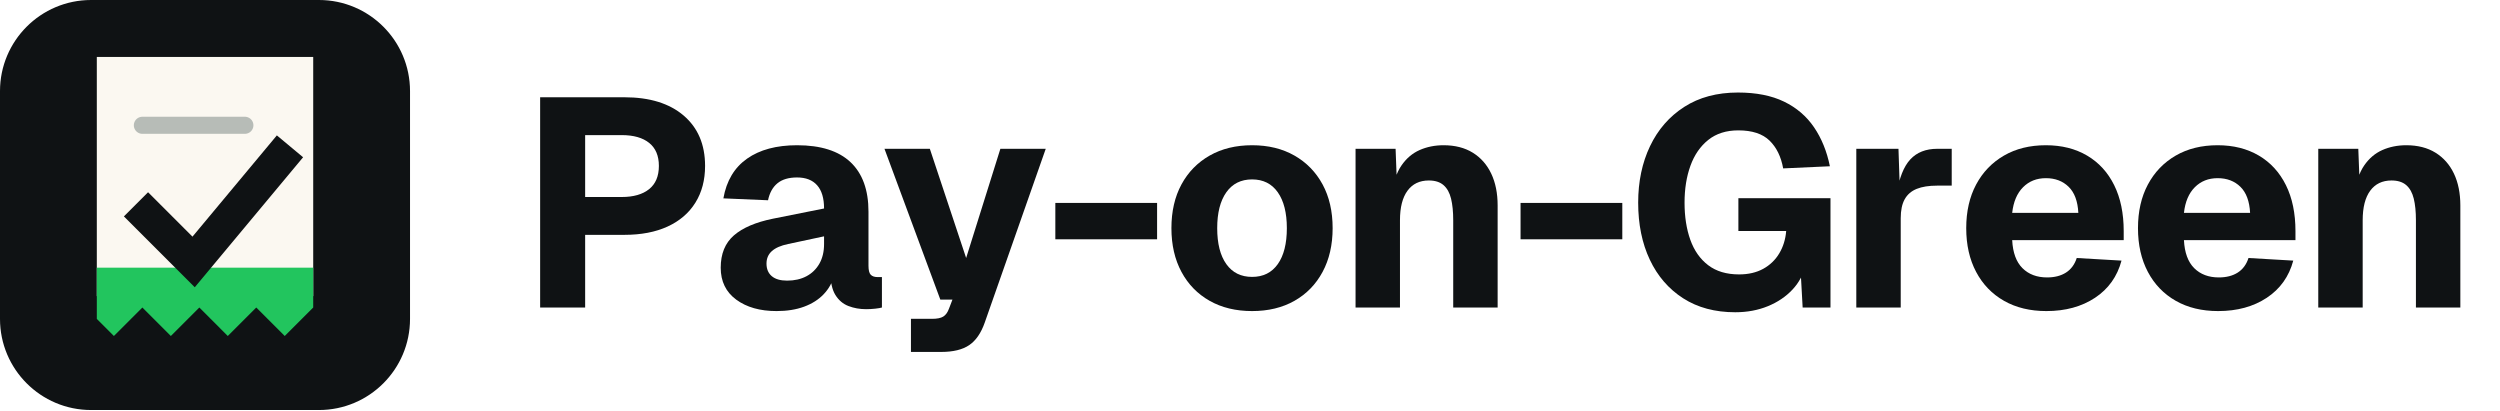
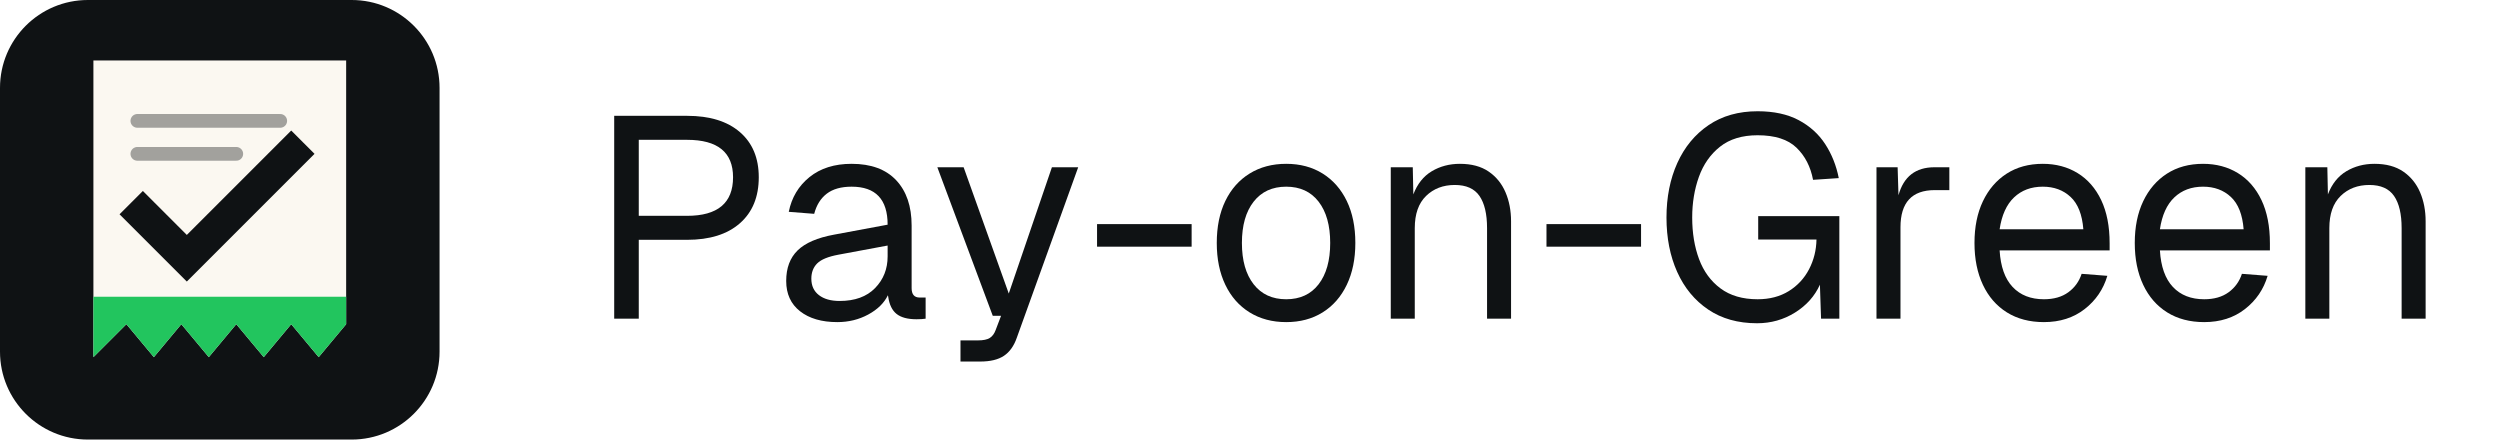
- <svg xmlns="http://www.w3.org/2000/svg" width="439" height="72" viewBox="0 0 439 72">
-   <g transform="translate(0 0) scale(1)">
-     <rect width="72" height="72" rx="16" fill="#0F1214" />
-     <path d="M17 10H55V52H17Z" fill="#FBF8F1" />
-     <path d="M17 47H55V54L50 59L45 54L40 59L35 54L30 59L25 54L20 59L17 56Z" fill="#22C55E" />
-     <path d="M25 22H43" stroke="#B7BCB7" stroke-width="3" stroke-linecap="round" />
-     <path d="M26 38L34 46L49 28" fill="none" stroke="#0F1214" stroke-width="6" stroke-linecap="square" stroke-linejoin="miter" />
-   </g>
-   <g fill="#0F1214" transform="translate(91 54) scale(0.052 -0.052)">
-     <path d="M74.001 0V710H358.4Q486.399 710 558.699 648.2Q630.999 586.4 630.999 478.201Q630.999 406.601 598.299 354.101Q565.599 301.601 504.499 273.501Q443.399 245.401 358.4 245.401H225.998V0ZM225.998 373.199H349.4Q409.001 373.199 442.001 399.7Q475.001 426.2 475.001 478.201Q475.001 529.401 442.301 555.802Q409.601 582.202 349.4 582.202H225.998Z" transform="translate(0.00)" />
-     <path d="M225.4 -12Q141.6 -12 89.2 26.6Q36.8 65.2 36.8 134.4Q36.8 204.8 81.3 243.5Q125.8 282.2 213.4 300L385.801 334.4Q385.801 386.4 362.4 412.801Q339 439.201 294.599 439.201Q252.199 439.201 228.298 419.501Q204.398 399.801 196.598 362.2L45.8 368.6Q61.4 457.4 125.8 502.7Q190.2 548 294.599 548Q414.598 548 475.198 490.8Q535.798 433.6 535.798 323.6V141.199Q535.798 118.399 543.498 110.599Q551.198 102.799 566.198 102.799H581.198V0Q574.198 -2.2 558.598 -3.9Q542.999 -5.6 527.599 -5.6Q495.799 -5.6 468.199 5Q440.599 15.6 423.999 42.5Q407.4 69.4 407.4 118.4L419.8 108Q410.4 72.2 384.6 45Q358.8 17.8 318.5 2.9Q278.2 -12 225.4 -12ZM260.999 90.799Q298.399 90.799 326.3 105.599Q354.2 120.399 370 148.1Q385.801 175.8 385.801 214.4V240.401L264.198 214.4Q227.598 206.8 209.498 190.5Q191.398 174.2 191.398 148.4Q191.398 120.999 209.198 105.899Q226.998 90.799 260.999 90.799Z" transform="translate(647.00)" />
-     <path d="M110.2 -150V-38.202H181.399Q206.999 -38.202 219.299 -30.602Q231.599 -23.001 238.599 -4.001L250.4 26.799H209.4L20.8 536H173.998L296.599 167.197L412.2 536H565.398L359.398 -50.801Q340.798 -104 306.898 -127Q272.998 -150 212.198 -150Z" transform="translate(1216.00)" />
-     <path d="M36.8 230.401V353.199H380.4V230.401Z" transform="translate(1777.00)" />
-     <path d="M309.199 -12Q227.199 -12 165.9 22.6Q104.6 57.2 70.7 120.3Q36.8 183.4 36.8 268Q36.8 353 70.7 415.6Q104.6 478.2 165.9 513.1Q227.199 548 309.199 548Q391.199 548 452.298 513.1Q513.398 478.2 547.298 415.6Q581.198 353 581.198 268Q581.198 183.4 547.298 120.3Q513.398 57.2 452.298 22.6Q391.199 -12 309.199 -12ZM309.199 103.399Q365.4 103.399 396 146.599Q426.601 189.799 426.601 268Q426.601 345.6 396 389.101Q365.4 432.601 309.199 432.601Q252.998 432.601 222.198 389.101Q191.398 345.6 191.398 268Q191.398 189.799 222.198 146.599Q252.998 103.399 309.199 103.399Z" transform="translate(2169.00)" />
-     <path d="M65.601 0V536H200.798L206.798 378.801L188.398 383.601Q195.999 443.8 220.699 479.7Q245.399 515.6 282.099 531.8Q318.798 548 362.798 548Q420.798 548 461.498 522.8Q502.198 497.6 523.798 452.1Q545.398 406.6 545.398 344.6V0H395.401V294.801Q395.401 337.801 388.101 367.701Q380.801 397.601 362.7 413.302Q344.6 429.002 313 429.002Q266.399 429.002 240.998 394.401Q215.598 359.801 215.598 294.801V0Z" transform="translate(2762.00)" />
-     <path d="M36.8 230.401V353.199H380.4V230.401Z" transform="translate(3348.00)" />
-     <path d="M369.8 -16Q267.4 -16 194 31.1Q120.6 78.2 81.3 161.4Q42 244.6 42 354Q42 461 82.1 545.0Q122.2 629 197.6 677.5Q273 726 378.999 726Q471.199 726 534.499 695.3Q597.799 664.6 635.899 608.6Q673.998 552.6 689.398 477.001L531.601 469.801Q521.001 529.201 485.601 563.701Q450.2 598.202 380.199 598.202Q318.999 598.202 278.698 566.001Q238.398 533.801 218.498 478.801Q198.597 423.8 198.597 354Q198.597 283.2 218.098 228.599Q237.598 173.999 278.398 142.898Q319.199 111.798 382.599 111.798Q430 111.798 464.3 130.699Q498.601 149.599 518.501 182.9Q538.401 216.2 541.801 258.401H380.399V369.2H691.398V0H597.4L589 152L606.999 144Q596.799 96.6 563.099 60.6Q529.399 24.6 479.499 4.3Q429.599 -16 369.8 -16Z" transform="translate(3740.00)" />
-     <path d="M65.601 0V536H207.998L213.198 380.401L201.598 382.801Q214.598 464 247.798 500Q280.998 536 339.398 536H387.798V411.602H338.598Q296.798 411.602 269.698 400.701Q242.598 389.801 229.098 365.801Q215.598 341.801 215.598 301.401V0Z" transform="translate(4453.00)" />
-     <path d="M307.399 -12Q225.199 -12 164.4 22.6Q103.6 57.2 70.2 120.3Q36.8 183.4 36.8 268Q36.8 352.6 70.2 415.2Q103.6 477.8 164 512.9Q224.399 548 305.799 548Q385.599 548 444.898 513.1Q504.198 478.2 536.398 413.2Q568.598 348.2 568.598 258V227.6H191.998Q195.198 164.2 226.698 132.899Q258.198 101.599 309.799 101.599Q348 101.599 373.7 117.999Q399.4 134.399 410 167.2L561.198 158.4Q539.598 77.8 471.798 32.9Q403.999 -12 307.399 -12ZM191.998 319.6H415.4Q412.4 378.6 382.6 407.701Q352.8 436.801 305.799 436.801Q259.198 436.801 228.698 406.201Q198.198 375.6 191.998 319.6Z" transform="translate(4853.00)" />
-     <path d="M307.399 -12Q225.199 -12 164.4 22.6Q103.6 57.2 70.2 120.3Q36.8 183.4 36.8 268Q36.8 352.6 70.2 415.2Q103.6 477.8 164 512.9Q224.399 548 305.799 548Q385.599 548 444.898 513.1Q504.198 478.2 536.398 413.2Q568.598 348.2 568.598 258V227.6H191.998Q195.198 164.2 226.698 132.899Q258.198 101.599 309.799 101.599Q348 101.599 373.7 117.999Q399.4 134.399 410 167.2L561.198 158.4Q539.598 77.8 471.798 32.9Q403.999 -12 307.399 -12ZM191.998 319.6H415.4Q412.4 378.6 382.6 407.701Q352.8 436.801 305.799 436.801Q259.198 436.801 228.698 406.201Q198.198 375.6 191.998 319.6Z" transform="translate(5433.00)" />
-     <path d="M65.601 0V536H200.798L206.798 378.801L188.398 383.601Q195.999 443.8 220.699 479.7Q245.399 515.6 282.099 531.8Q318.798 548 362.798 548Q420.798 548 461.498 522.8Q502.198 497.6 523.798 452.1Q545.398 406.6 545.398 344.6V0H395.401V294.801Q395.401 337.801 388.101 367.701Q380.801 397.601 362.7 413.302Q344.6 429.002 313 429.002Q266.399 429.002 240.998 394.401Q215.598 359.801 215.598 294.801V0Z" transform="translate(6013.00)" />
-   </g>
+ <svg xmlns="http://www.w3.org/2000/svg" width="455" height="80" viewBox="0 0 455 80">
+   <rect width="80" height="80" rx="16" fill="#0F1214" />
+   <path d="M17 11H63V59L58 65L53 59L48 65L43 59L38 65L33 59L28 65L23 59L17 65Z" fill="#FBF8F1" />
+   <path d="M25 22H51M25 28H43" stroke="#0F1214" opacity=".38" stroke-width="2.5" stroke-linecap="round" />
+   <path d="M17 54H63V59L58 65L53 59L48 65L43 59L38 65L33 59L28 65L23 59L17 65Z" fill="#22C55E" />
+   <path d="M26 39L34 47L53 28" fill="none" stroke="#0F1214" stroke-width="6" stroke-linecap="square" stroke-linejoin="miter" />
+   <path d="M92 0V710H347Q466 710 532.0 653.0Q598 596 598 495Q598 392 532.0 334.0Q466 276 347 276H178V0ZM178 360H347Q508 360 508 495Q508 626 347 626H178Z" fill="#0F1214" transform="translate(107.000 58) scale(0.052 -0.052)" />
+   <path d="M223 -12Q141 -12 92.5 26.0Q44 64 44 132Q44 200 84.0 239.0Q124 278 211 294L399 329Q399 462 273 462Q218 462 186.0 437.5Q154 413 142 367L53 374Q68 449 125.5 495.5Q183 542 273 542Q375 542 429.0 484.5Q483 427 483 326V107Q483 74 511 74H532V0Q520 -2 500 -2Q454 -2 430.5 16.5Q407 35 401 77L400 82Q380 41 331.0 14.5Q282 -12 223 -12ZM231 62Q311 62 355.0 107.0Q399 152 399 218V256L227 224Q173 214 152.5 193.5Q132 173 132 140Q132 103 158.5 82.5Q185 62 231 62Z" fill="#0F1214" transform="translate(140.800 58) scale(0.052 -0.052)" />
+   <path d="M103 -150V-76H164Q192 -76 205.5 -67.5Q219 -59 226 -40L245 10H216L22 530H114L272 88L423 530H515L300 -67Q285 -110 255.0 -130.0Q225 -150 172 -150Z" fill="#0F1214" transform="translate(169.452 58) scale(0.052 -0.052)" />
+   <path d="M44 252V331H375V252Z" fill="#0F1214" transform="translate(197.376 58) scale(0.052 -0.052)" />
+   <path d="M287 -12Q214 -12 159.0 22.0Q104 56 74.0 118.5Q44 181 44 265Q44 350 74.0 412.0Q104 474 159.0 508.0Q214 542 287 542Q360 542 414.5 508.0Q469 474 499.0 412.0Q529 350 529 265Q529 181 499.0 118.5Q469 56 414.5 22.0Q360 -12 287 -12ZM287 68Q360 68 400.5 120.5Q441 173 441 265Q441 357 400.5 409.5Q360 462 287 462Q214 462 173.0 409.5Q132 357 132 265Q132 173 173.0 120.5Q214 68 287 68Z" fill="#0F1214" transform="translate(219.164 58) scale(0.052 -0.052)" />
+   <path d="M80 0V530H157L159 435Q180 490 223.5 516.0Q267 542 322 542Q383 542 422.5 515.0Q462 488 481.5 442.5Q501 397 501 341V0H417V317Q417 391 390.5 429.5Q364 468 304 468Q243 468 203.5 429.5Q164 391 164 317V0Z" fill="#0F1214" transform="translate(248.960 58) scale(0.052 -0.052)" />
+   <path d="M44 252V331H375V252Z" fill="#0F1214" transform="translate(279.172 58) scale(0.052 -0.052)" />
+   <path d="M362 -16Q262 -16 191.0 32.0Q120 80 82.5 163.5Q45 247 45 354Q45 461 83.0 545.0Q121 629 192.5 677.5Q264 726 364 726Q449 726 507.5 695.0Q566 664 600.5 611.0Q635 558 648 492L558 486Q545 555 500.0 598.5Q455 642 364 642Q283 642 232.5 602.0Q182 562 158.5 496.5Q135 431 135 354Q135 273 159.0 208.5Q183 144 234.0 106.0Q285 68 364 68Q427 68 473.0 96.5Q519 125 544.0 173.0Q569 221 570 277H366V359H650V0H586L582 119Q555 59 495.0 21.5Q435 -16 362 -16Z" fill="#0F1214" transform="translate(300.960 58) scale(0.052 -0.052)" />
+   <path d="M80 0V530H154L157 432Q184 530 283 530H335V450H284Q164 450 164 320V0Z" fill="#0F1214" transform="translate(337.360 58) scale(0.052 -0.052)" />
+   <path d="M287 -12Q212 -12 157.5 22.0Q103 56 73.5 118.5Q44 181 44 265Q44 349 73.5 411.0Q103 473 156.5 507.5Q210 542 283 542Q352 542 405.0 509.5Q458 477 487.5 415.0Q517 353 517 264V239H132Q137 154 177.5 111.0Q218 68 287 68Q339 68 372.5 92.5Q406 117 419 157L509 150Q488 79 429.5 33.5Q371 -12 287 -12ZM132 313H425Q419 390 380.5 426.0Q342 462 283 462Q222 462 182.5 424.5Q143 387 132 313Z" fill="#0F1214" transform="translate(357.068 58) scale(0.052 -0.052)" />
+   <path d="M287 -12Q212 -12 157.5 22.0Q103 56 73.5 118.5Q44 181 44 265Q44 349 73.5 411.0Q103 473 156.5 507.5Q210 542 283 542Q352 542 405.0 509.5Q458 477 487.5 415.0Q517 353 517 264V239H132Q137 154 177.5 111.0Q218 68 287 68Q339 68 372.5 92.5Q406 117 419 157L509 150Q488 79 429.5 33.5Q371 -12 287 -12ZM132 313H425Q419 390 380.5 426.0Q342 462 283 462Q222 462 182.5 424.5Q143 387 132 313Z" fill="#0F1214" transform="translate(386.240 58) scale(0.052 -0.052)" />
+   <path d="M80 0V530H157L159 435Q180 490 223.5 516.0Q267 542 322 542Q383 542 422.5 515.0Q462 488 481.5 442.5Q501 397 501 341V0H417V317Q417 391 390.5 429.5Q364 468 304 468Q243 468 203.5 429.5Q164 391 164 317V0Z" fill="#0F1214" transform="translate(415.412 58) scale(0.052 -0.052)" />
</svg>
